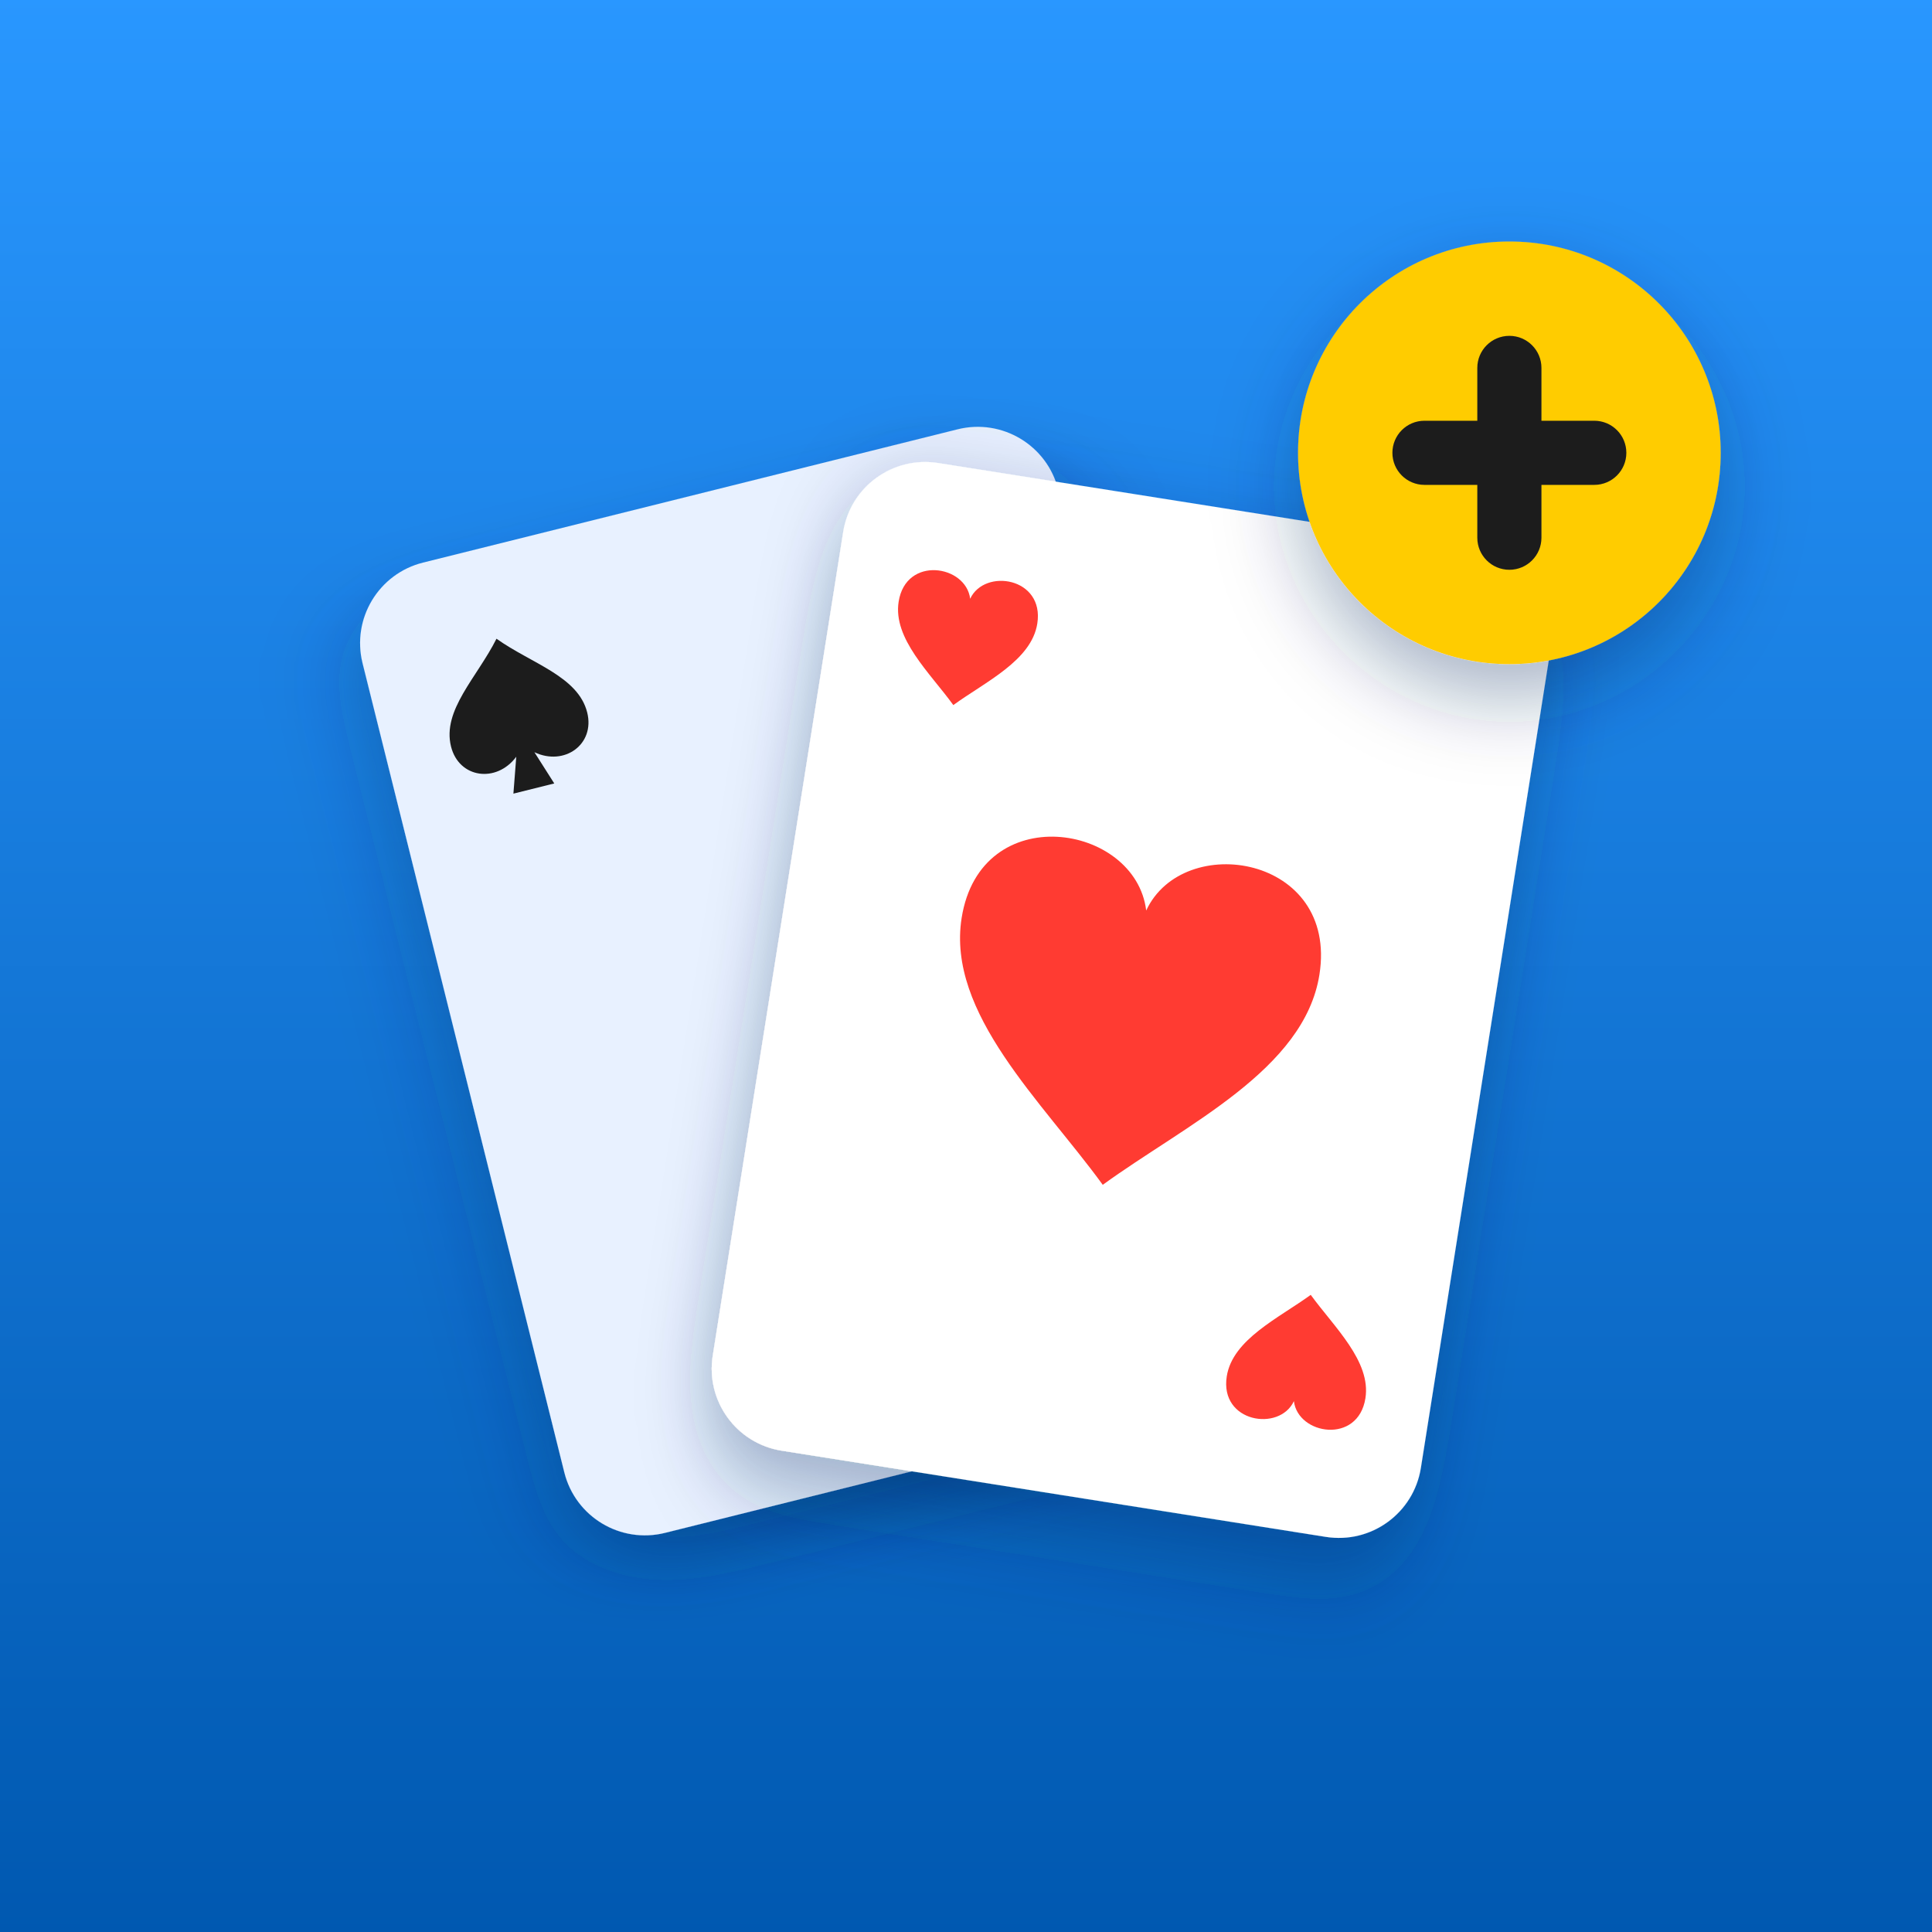
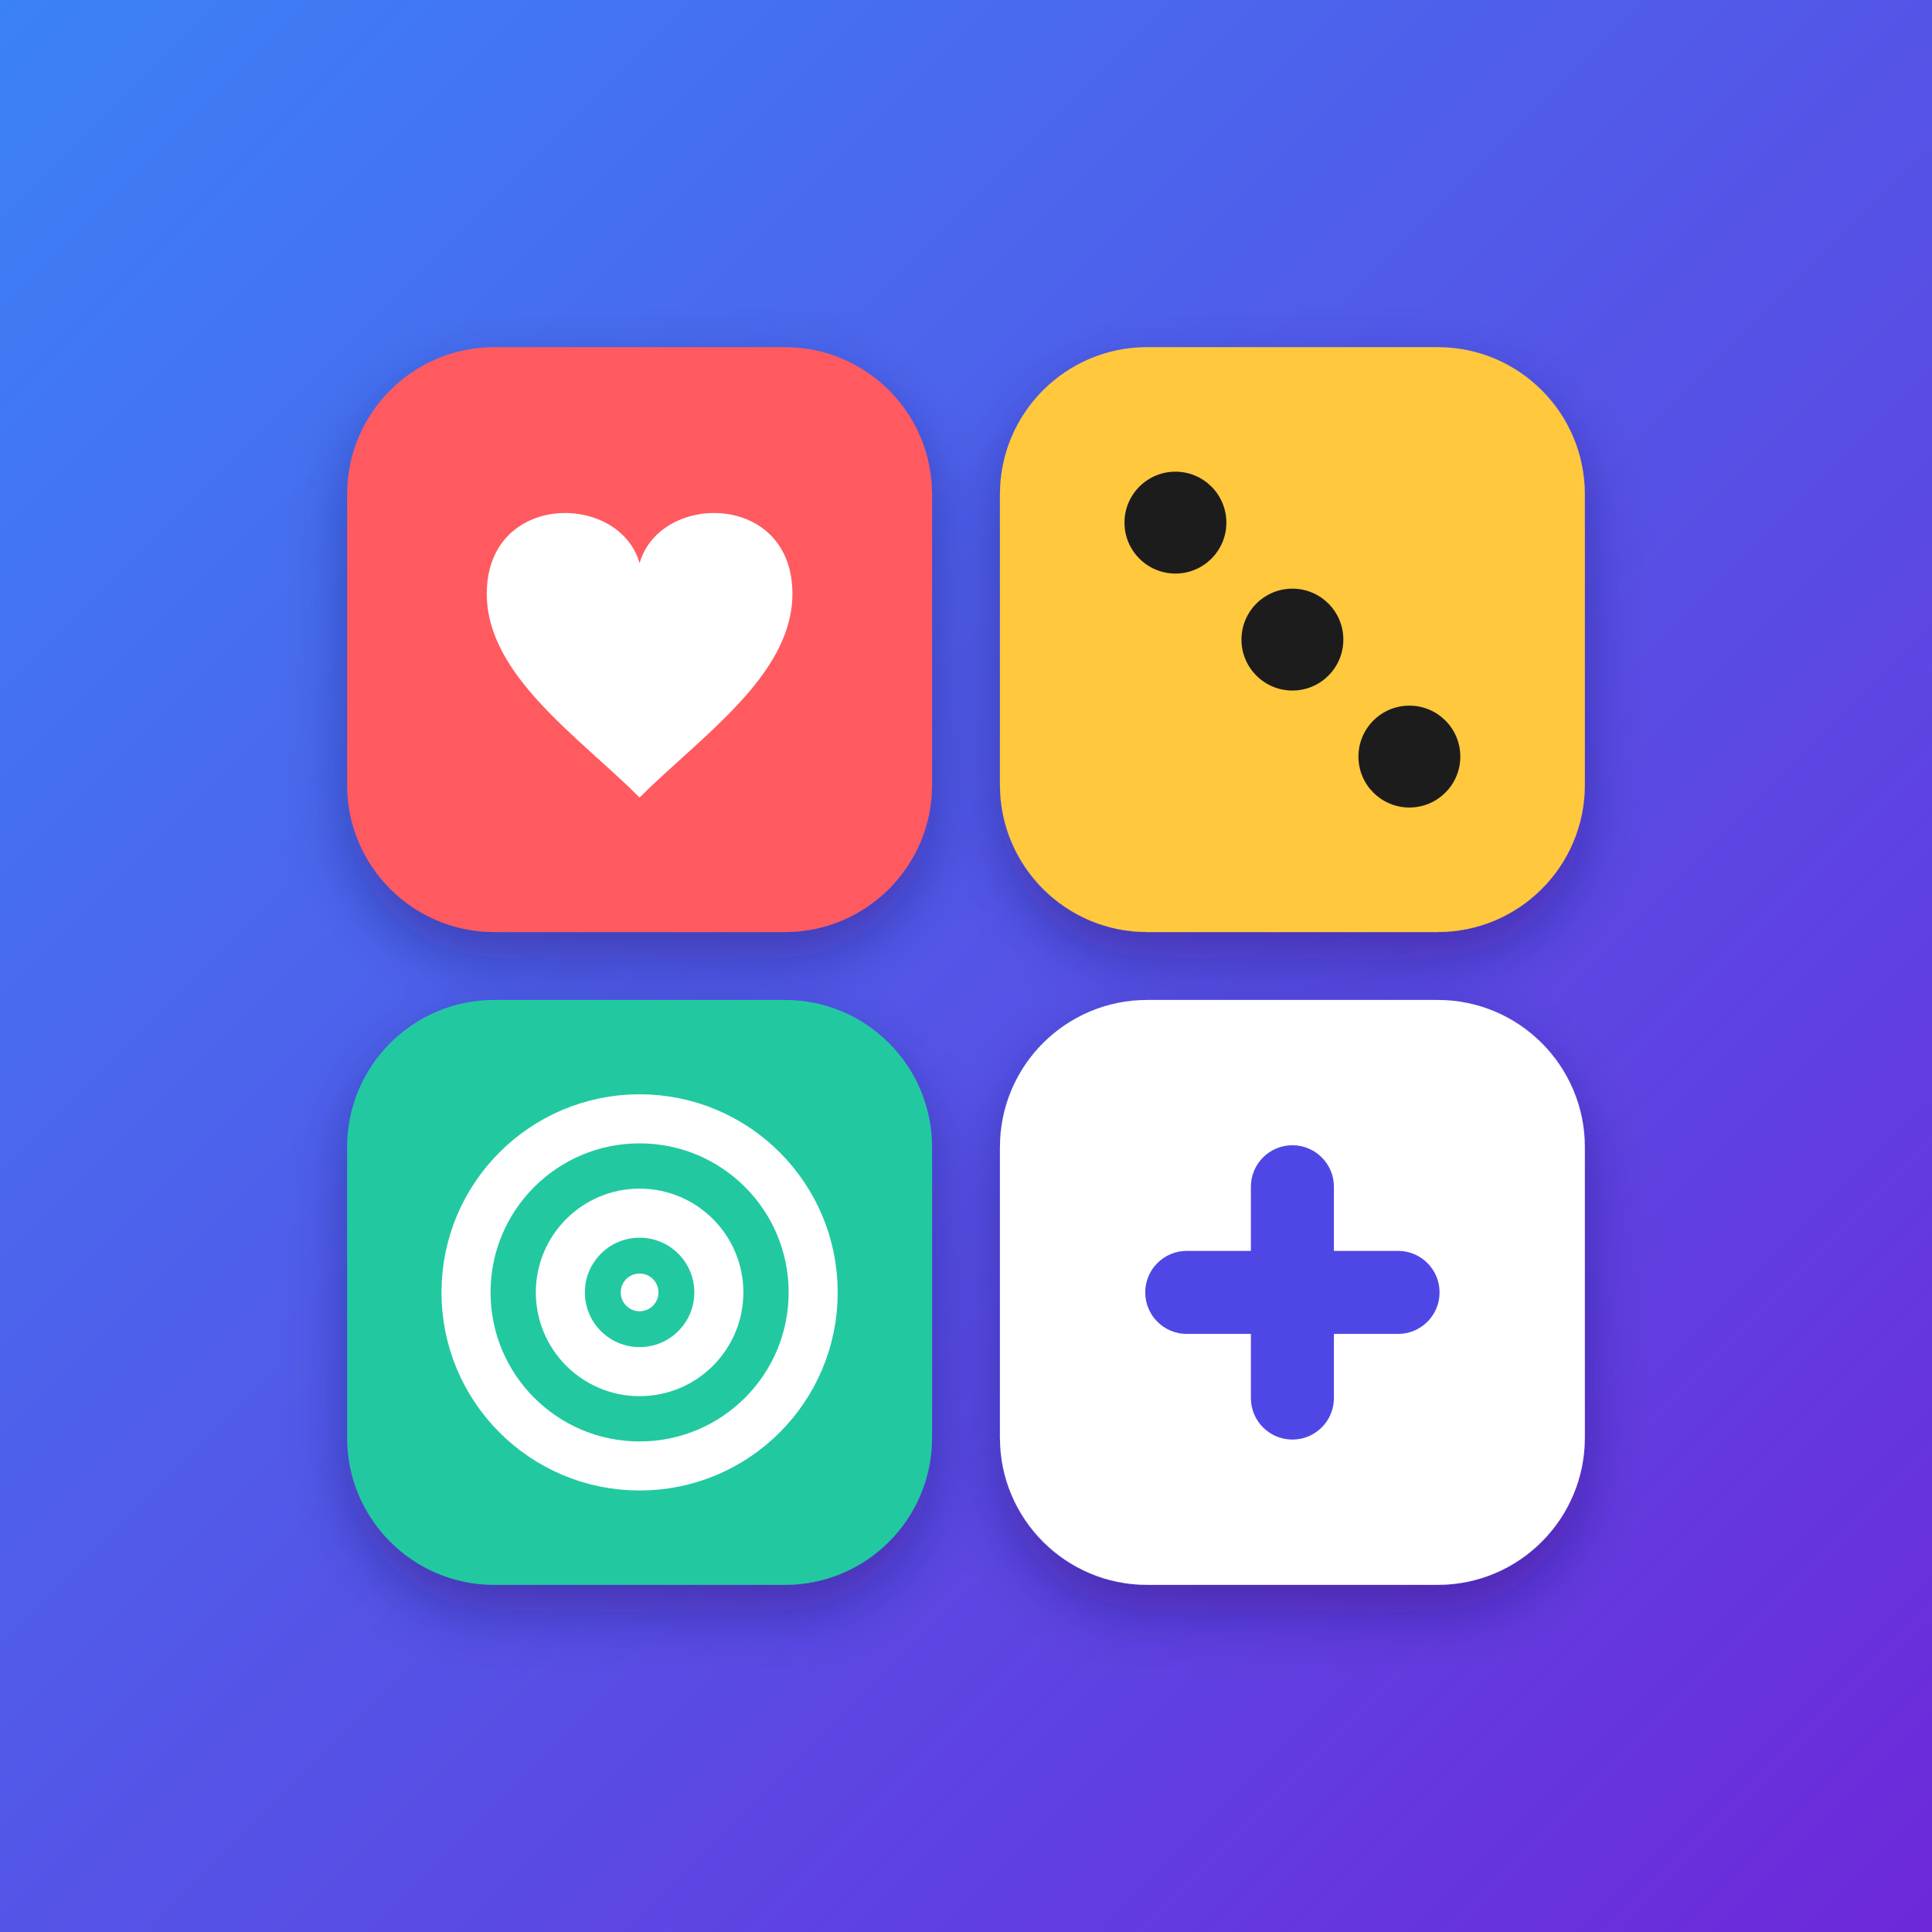
<svg xmlns="http://www.w3.org/2000/svg" width="1024" height="1024" viewBox="0 0 1024 1024">
  <defs>
-     <linearGradient id="bg" x1="0" y1="0" x2="0" y2="1">
-       <stop offset="0" stop-color="#2997FF" />
-       <stop offset="1" stop-color="#0058B0" />
+     <linearGradient id="bg" x1="0" y1="0" x2="1" y2="1">
+       <stop offset="0" stop-color="#3B82F6" />
+       <stop offset="1" stop-color="#6D28D9" />
    </linearGradient>
-     <filter id="sh" x="-30%" y="-30%" width="160%" height="160%">
-       <feDropShadow dx="0" dy="18" stdDeviation="22" flood-color="#002a5c" flood-opacity="0.35" />
+     <filter id="sh" x="-20%" y="-20%" width="140%" height="140%">
+       <feDropShadow dx="0" dy="14" stdDeviation="16" flood-color="#1e1050" flood-opacity="0.35" />
    </filter>
    <path id="heart" d="M0,-30 C-8,-58 -60,-58 -60,-18 C-60,14 -24,38 0,62 C24,38 60,14 60,-18 C60,-58 8,-58 0,-30 Z" />
-     <path id="spade" d="M0,-62 C-24,-34 -60,-14 -60,18 C-60,46 -30,58 -8,40 L-18,70 L18,70 L8,40 C30,58 60,46 60,18 C60,-14 24,-34 0,-62 Z" />
  </defs>
  <rect width="1024" height="1024" fill="url(#bg)" />
-   <g transform="translate(430 520) rotate(-14)" filter="url(#sh)">
-     <rect x="-190" y="-265" width="380" height="530" rx="44" fill="#E8F1FF" />
-     <use href="#spade" transform="translate(-118 -178) scale(0.62)" fill="#1D1D1F" />
-     <use href="#spade" transform="translate(118 178) rotate(180) scale(0.62)" fill="#1D1D1F" />
-   </g>
-   <g transform="translate(600 530) rotate(9)" filter="url(#sh)">
-     <rect x="-190" y="-265" width="380" height="530" rx="44" fill="#FFFFFF" />
-     <use href="#heart" transform="translate(-118 -178) scale(0.62)" fill="#FF3B30" />
-     <use href="#heart" transform="translate(118 178) rotate(180) scale(0.62)" fill="#FF3B30" />
-     <use href="#heart" transform="translate(0 0) scale(1.6)" fill="#FF3B30" />
-   </g>
-   <g transform="translate(800 240)" filter="url(#sh)">
-     <circle r="112" fill="#FFCC00" />
-     <rect x="-62" y="-17" width="124" height="34" rx="17" fill="#1D1D1F" />
-     <rect x="-17" y="-62" width="34" height="124" rx="17" fill="#1D1D1F" />
+   <g filter="url(#sh)">
+     <g transform="translate(339 339)">
+       <rect x="-155" y="-155" width="310" height="310" rx="78" fill="#FF5A5F" />
+       <use href="#heart" transform="scale(1.35)" fill="#fff" />
+     </g>
+     <g transform="translate(685 339)">
+       <rect x="-155" y="-155" width="310" height="310" rx="78" fill="#FFC83D" />
+       <g fill="#1D1D1F">
+         <circle cx="-62" cy="-62" r="27" />
+         <circle cx="0" cy="0" r="27" />
+         <circle cx="62" cy="62" r="27" />
+       </g>
+     </g>
+     <g transform="translate(339 685)">
+       <rect x="-155" y="-155" width="310" height="310" rx="78" fill="#22C9A0" />
+       <circle r="92" fill="none" stroke="#fff" stroke-width="26" />
+       <circle r="42" fill="none" stroke="#fff" stroke-width="26" />
+       <circle r="10" fill="#fff" />
+     </g>
+     <g transform="translate(685 685)">
+       <rect x="-155" y="-155" width="310" height="310" rx="78" fill="#FFFFFF" />
+       <rect x="-78" y="-22" width="156" height="44" rx="22" fill="#4F46E5" />
+       <rect x="-22" y="-78" width="44" height="156" rx="22" fill="#4F46E5" />
+     </g>
  </g>
</svg>
